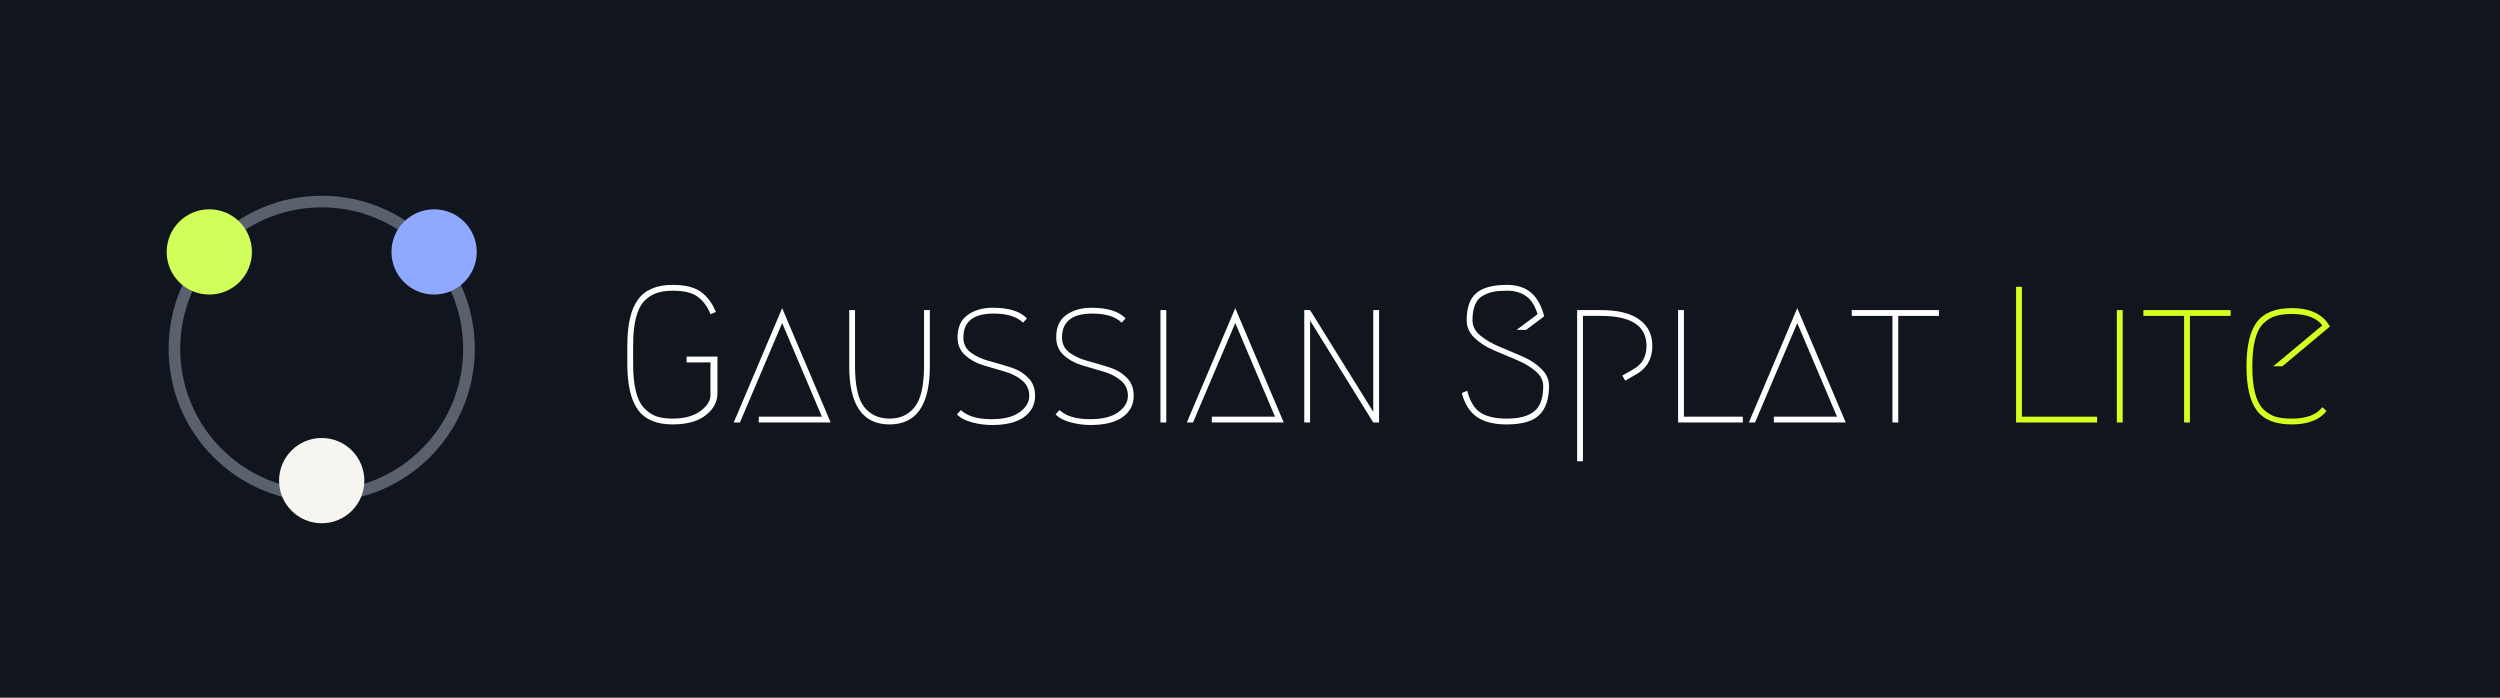
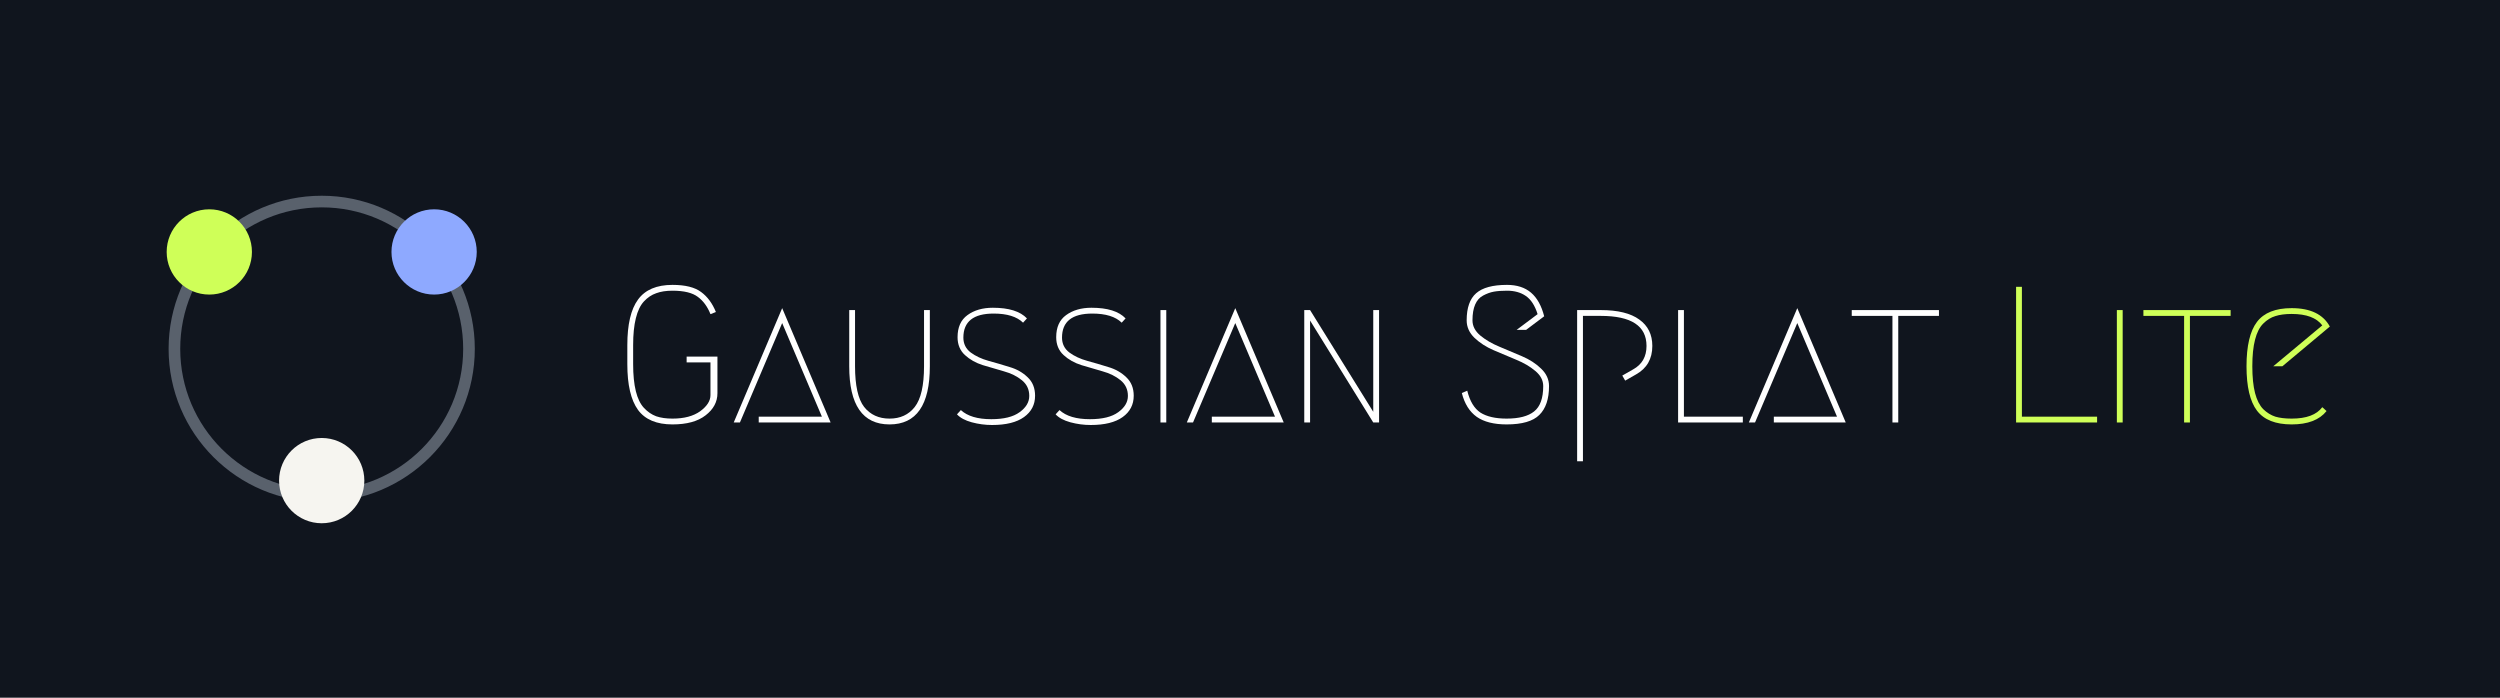
<svg xmlns="http://www.w3.org/2000/svg" width="645" height="180" viewBox="0 0 645 180" version="1.1" id="svg16">
  <defs id="defs20" />
  <rect width="645" height="180" fill="#10151e" id="rect2" />
  <circle cx="83" cy="90" r="38" fill="none" stroke="#69717e" stroke-width="3" opacity=".82" id="circle4" />
  <circle cx="54" cy="65" r="11" fill="#cfff58" id="circle6" />
  <circle cx="112" cy="65" r="11" fill="#8ea9ff" id="circle8" />
  <circle cx="83" cy="124" r="11" fill="#f6f5f0" id="circle10" />
  <g aria-label="Gaussian Splat Lite" id="text14" style="fill:#ffffff">
    <path d="m 183.3,81.05 q -1.15,-2.9 -3.25,-4.45 -2.1,-1.6 -6.55,-1.6 -2.45,0 -4.2,0.65 -1.75,0.6 -3.15,2.1 -1.4,1.5 -2.1,4.35 -0.7,2.8 -0.7,6.95 v 4.9 q 0,4.15 0.7,7 0.7,2.8 2.1,4.3 1.4,1.5 3.15,2.15 1.75,0.6 4.2,0.6 4.5,0 7.15,-1.9 2.65,-1.95 2.65,-4.15 V 93.5 h -6.15 V 92 h 7.95 v 9.45 q 0,3.35 -3.05,5.7 -3,2.35 -8.55,2.35 -6.15,0 -8.9,-3.75 -2.75,-3.8 -2.75,-11.8 v -4.9 q 0,-8 2.75,-11.75 2.75,-3.8 8.9,-3.8 4.95,0 7.4,1.85 2.45,1.8 3.8,5.15 z" id="path22" />
    <path d="m 195.75,107.5 h 16.3 l -10.25,-24.15 -10.9,25.65 h -1.6 l 12.5,-29.5 12.5,29.5 h -18.55 z" id="path24" />
    <path d="m 220.6,80 v 14.5 q 0,7.45 2.35,10.5 2.4,3 6.55,3 4.15,0 6.5,-3 2.4,-3.05 2.4,-10.5 V 80 h 1.5 v 14.5 q 0,15 -10.4,15 -10.4,0 -10.4,-15 V 80 Z" id="path26" />
    <path d="m 256.15,79.4 q 6.2,0 8.8,2.75 l -1,1.1 q -2.4,-2.35 -7.6,-2.35 -7.8,0 -7.8,6.2 0,2.4 1.9,3.85 1.9,1.4 4.6,2.15 2.75,0.75 5.45,1.6 2.75,0.8 4.65,2.65 1.9,1.8 1.9,4.75 0,3.45 -2.85,5.5 -2.85,2.05 -8.25,2.05 -2.65,0 -5.25,-0.7 -2.55,-0.7 -3.8,-2.05 l 1,-1.1 q 2.55,2.35 7.85,2.35 4.85,0 7.3,-1.8 2.5,-1.8 2.5,-4.2 0,-2.5 -1.9,-4.05 -1.9,-1.55 -4.65,-2.3 -2.7,-0.8 -5.45,-1.6 -2.7,-0.85 -4.6,-2.6 -1.9,-1.75 -1.9,-4.6 0,-3.85 2.55,-5.7 2.6,-1.9 6.55,-1.9 z" id="path28" />
    <path d="m 281.6,79.4 q 6.2,0 8.8,2.75 l -1,1.1 q -2.4,-2.35 -7.6,-2.35 -7.8,0 -7.8,6.2 0,2.4 1.9,3.85 1.9,1.4 4.6,2.15 2.75,0.75 5.45,1.6 2.75,0.8 4.65,2.65 1.9,1.8 1.9,4.75 0,3.45 -2.85,5.5 -2.85,2.05 -8.25,2.05 -2.65,0 -5.25,-0.7 -2.55,-0.7 -3.8,-2.05 l 1,-1.1 q 2.55,2.35 7.85,2.35 4.85,0 7.3,-1.8 2.5,-1.8 2.5,-4.2 0,-2.5 -1.9,-4.05 -1.9,-1.55 -4.65,-2.3 -2.7,-0.8 -5.45,-1.6 -2.7,-0.85 -4.6,-2.6 -1.9,-1.75 -1.9,-4.6 0,-3.85 2.55,-5.7 2.6,-1.9 6.55,-1.9 z" id="path30" />
    <path d="m 299.4,80 h 1.5 v 29 h -1.5 z" id="path32" />
    <path d="m 312.65,107.5 h 16.3 L 318.7,83.35 307.8,109 h -1.6 l 12.5,-29.5 12.5,29.5 h -18.55 z" id="path34" />
    <path d="M 336.5,109 V 80 h 1.5 l 16.3,26.25 V 80 h 1.5 v 29 h -1.5 L 338,82.7 V 109 Z" id="path36" />
    <path d="m 378.4,82.65 q 0,-4.85 2.45,-7 2.45,-2.15 7.95,-2.15 3.85,0 6.2,2 2.35,2 3.4,6.1 l -4.65,3.5 h -2.45 l 5.4,-4.05 q -1.05,-3.35 -3.05,-4.7 -1.95,-1.35 -4.85,-1.35 -2,0 -3.4,0.25 -1.35,0.25 -2.75,1 -1.35,0.7 -2.05,2.3 -0.7,1.6 -0.7,4.1 0,2.2 2,3.9 2.05,1.7 4.95,2.9 2.9,1.2 5.8,2.45 2.95,1.25 4.95,3.2 2.05,1.95 2.05,4.5 0,5 -2.5,7.45 -2.45,2.45 -8.45,2.45 -4.9,0 -7.7,-1.95 -2.8,-2 -3.85,-6.15 l 1.4,-0.6 q 1,4.05 3.4,5.65 2.45,1.55 6.75,1.55 4.8,0 7.1,-1.85 2.35,-1.85 2.35,-6.55 0,-2.2 -2.05,-3.9 -2,-1.7 -4.95,-2.9 -2.9,-1.2 -5.8,-2.45 -2.9,-1.25 -4.95,-3.2 -2,-1.95 -2,-4.5 z" id="path38" />
    <path d="m 419.3,98.2 -0.75,-1.3 2.8,-1.6 q 3.45,-1.9 3.45,-6.05 0,-7.75 -11.8,-7.75 h -4.6 V 119 h -1.5 V 80 h 6.1 q 6.6,0 9.95,2.45 3.35,2.4 3.35,6.8 0,5 -4.2,7.35 z" id="path40" />
    <path d="m 449.65,107.5 v 1.5 h -16.7 V 80 h 1.5 v 27.5 z" id="path42" />
    <path d="m 457.65,107.5 h 16.3 L 463.7,83.35 452.8,109 h -1.6 l 12.5,-29.5 12.5,29.5 h -18.55 z" id="path44" />
    <path d="m 500.25,80 v 1.5 h -10.5 V 109 h -1.5 V 81.5 h -10.5 V 80 Z" id="path46" />
-     <path d="m 541.05,107.5 v 1.5 h -20.9 V 74 h 1.5 v 33.5 z" style="fill:#d8ff20" id="path48" />
-     <path d="m 546.15,80 h 1.5 v 29 h -1.5 z" style="fill:#d8ff20" id="path50" />
-     <path d="m 575.5,80 v 1.5 h -10.5 V 109 h -1.5 V 81.5 h -10.5 V 80 Z" style="fill:#d8ff20" id="path52" />
-     <path d="m 600.25,106.05 q -2.75,3.45 -9,3.45 -6.25,0 -8.95,-3.55 -2.7,-3.55 -2.7,-11.45 0,-7.9 2.7,-11.45 2.7,-3.55 8.95,-3.55 7.25,0 9.85,4.75 l -12.25,10.25 h -2.35 l 12.65,-10.55 q -2.2,-2.95 -7.9,-2.95 -2.5,0 -4.2,0.55 -1.7,0.5 -3.15,1.95 -1.4,1.4 -2.1,4.15 -0.7,2.7 -0.7,6.85 0,4.15 0.7,6.9 0.7,2.7 2.1,4.15 1.45,1.4 3.15,1.95 1.7,0.5 4.2,0.5 5.7,0 7.9,-2.95 z" style="fill:#d8ff20" id="path54" />
+     <path d="m 541.05,107.5 v 1.5 h -20.9 V 74 h 1.5 v 33.5 z" style="fill:#cfff58" id="path48" />
+     <path d="m 546.15,80 h 1.5 v 29 h -1.5 z" style="fill:#cfff58" id="path50" />
+     <path d="m 575.5,80 v 1.5 h -10.5 V 109 h -1.5 V 81.5 h -10.5 V 80 Z" style="fill:#cfff58" id="path52" />
+     <path d="m 600.25,106.05 q -2.75,3.45 -9,3.45 -6.25,0 -8.95,-3.55 -2.7,-3.55 -2.7,-11.45 0,-7.9 2.7,-11.45 2.7,-3.55 8.95,-3.55 7.25,0 9.85,4.75 l -12.25,10.25 h -2.35 l 12.65,-10.55 q -2.2,-2.95 -7.9,-2.95 -2.5,0 -4.2,0.55 -1.7,0.5 -3.15,1.95 -1.4,1.4 -2.1,4.15 -0.7,2.7 -0.7,6.85 0,4.15 0.7,6.9 0.7,2.7 2.1,4.15 1.45,1.4 3.15,1.95 1.7,0.5 4.2,0.5 5.7,0 7.9,-2.95 z" style="fill:#cfff58" id="path54" />
  </g>
</svg>
